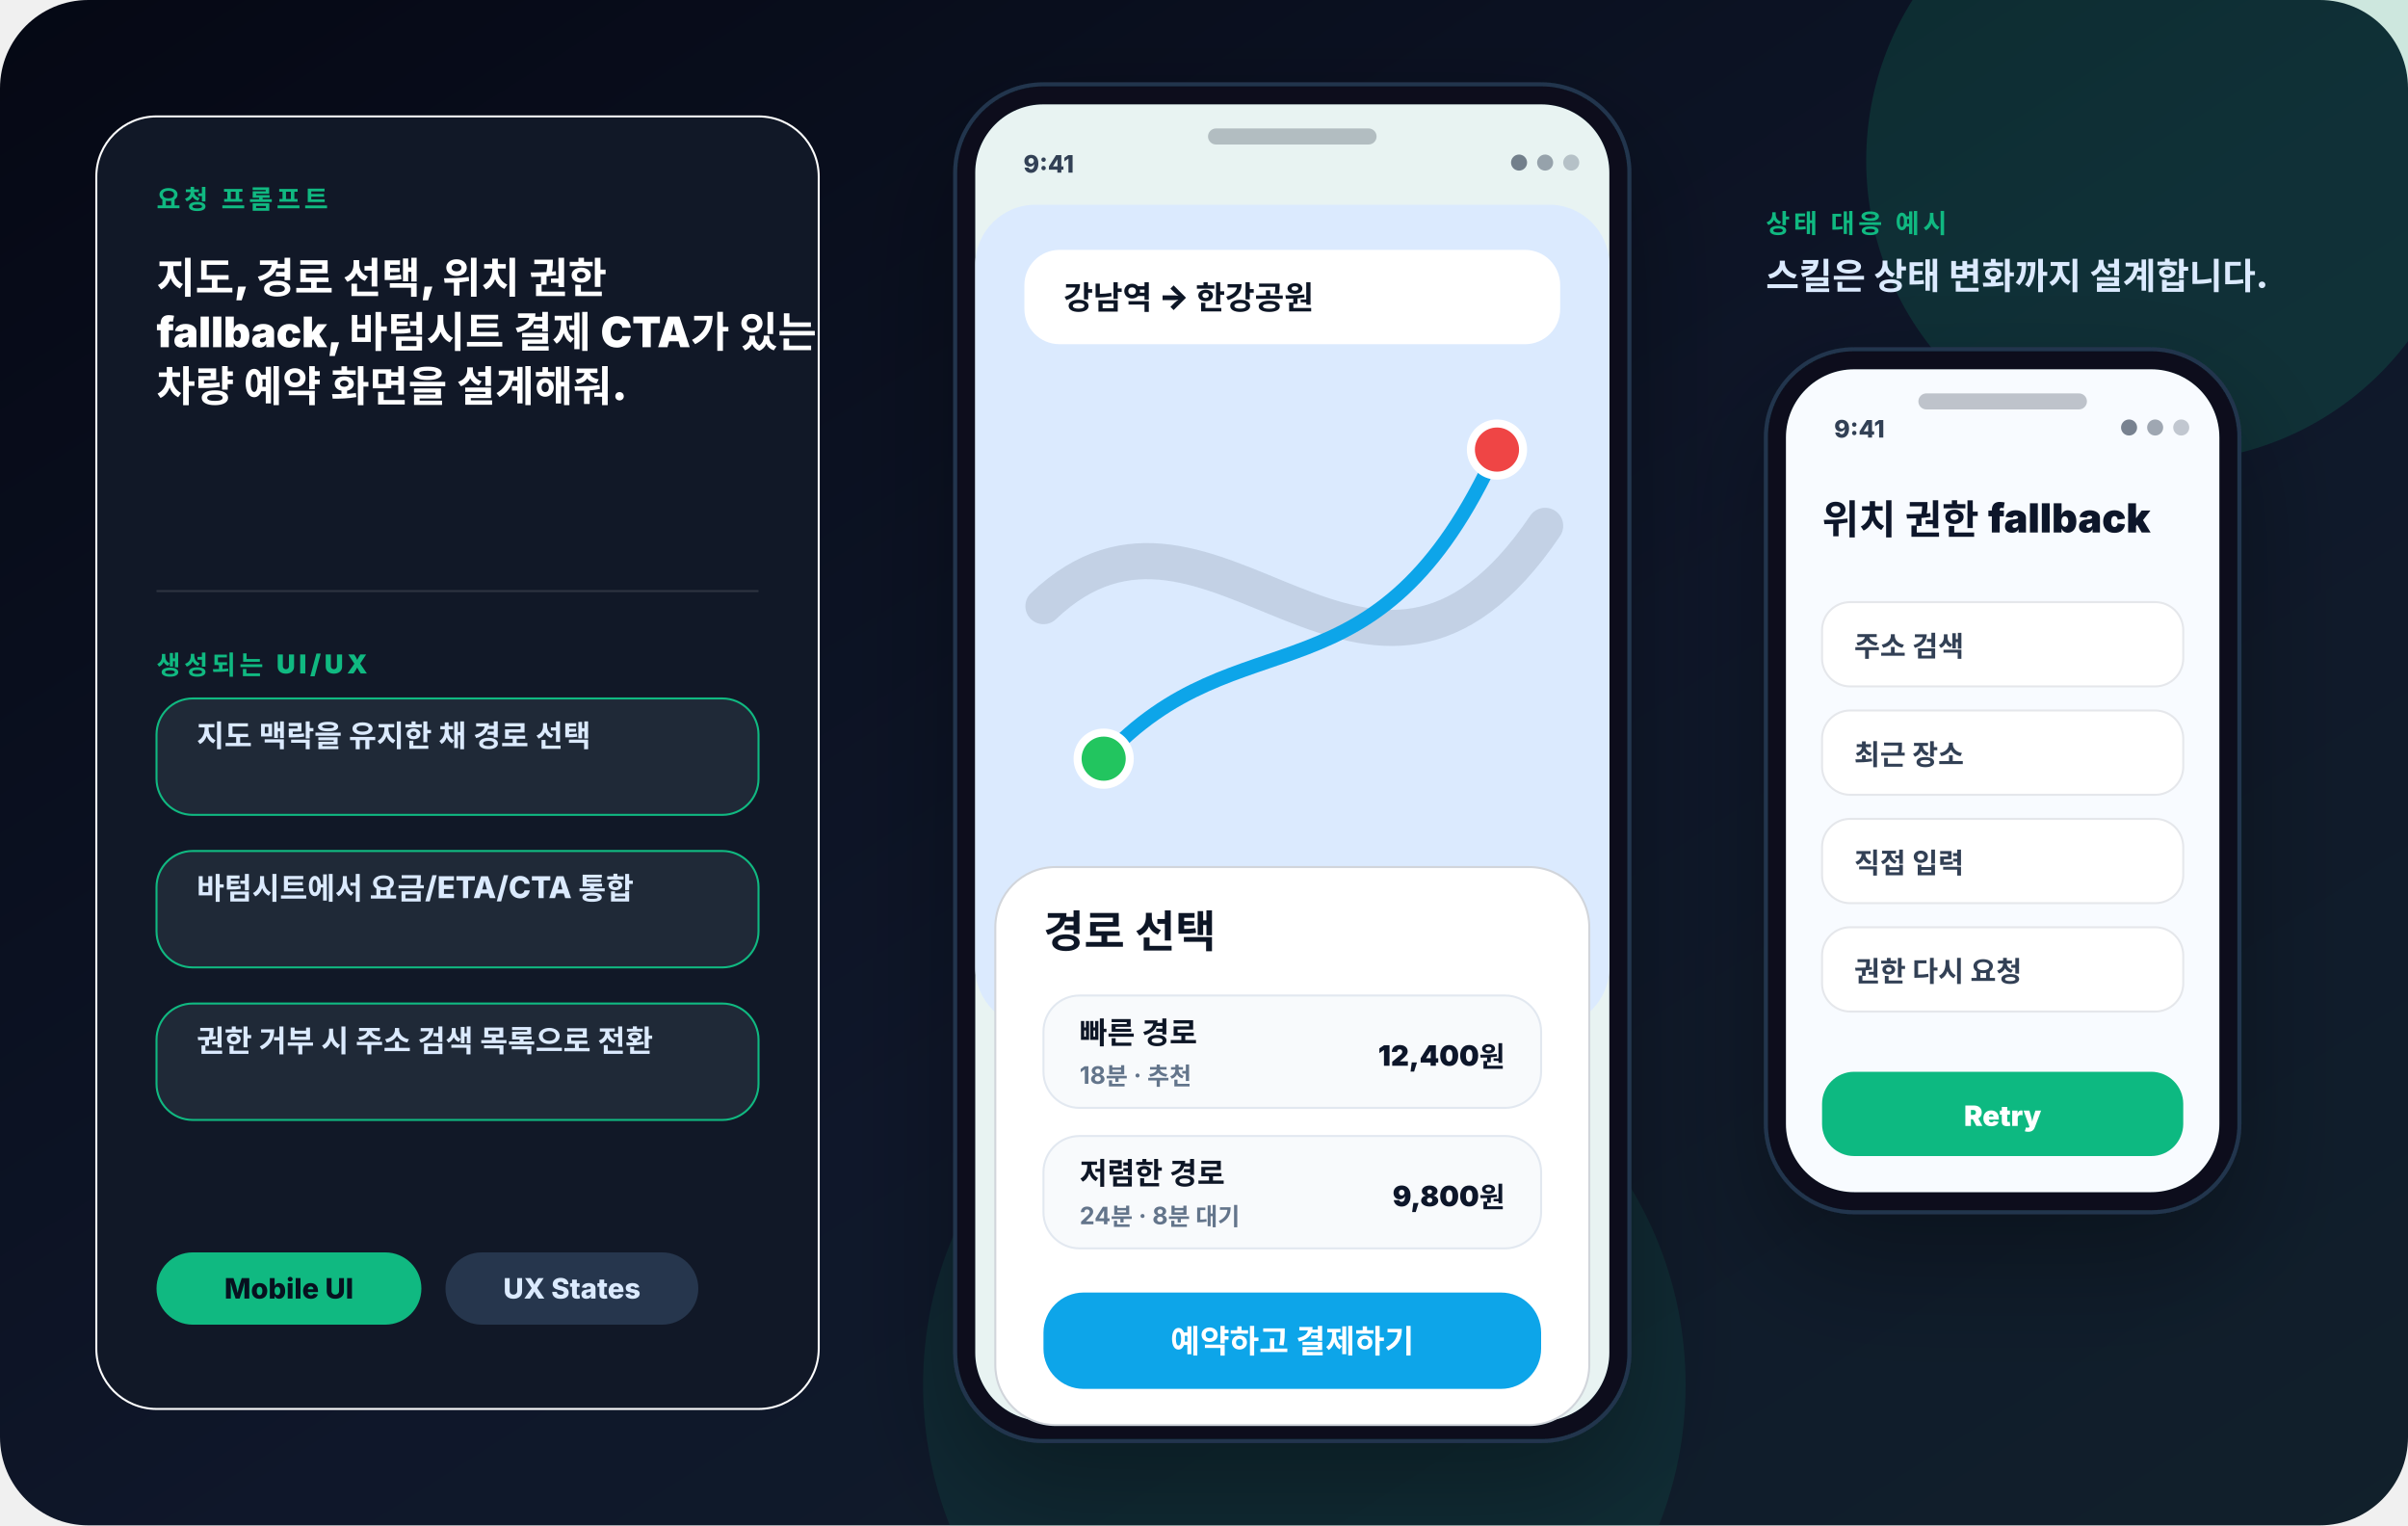
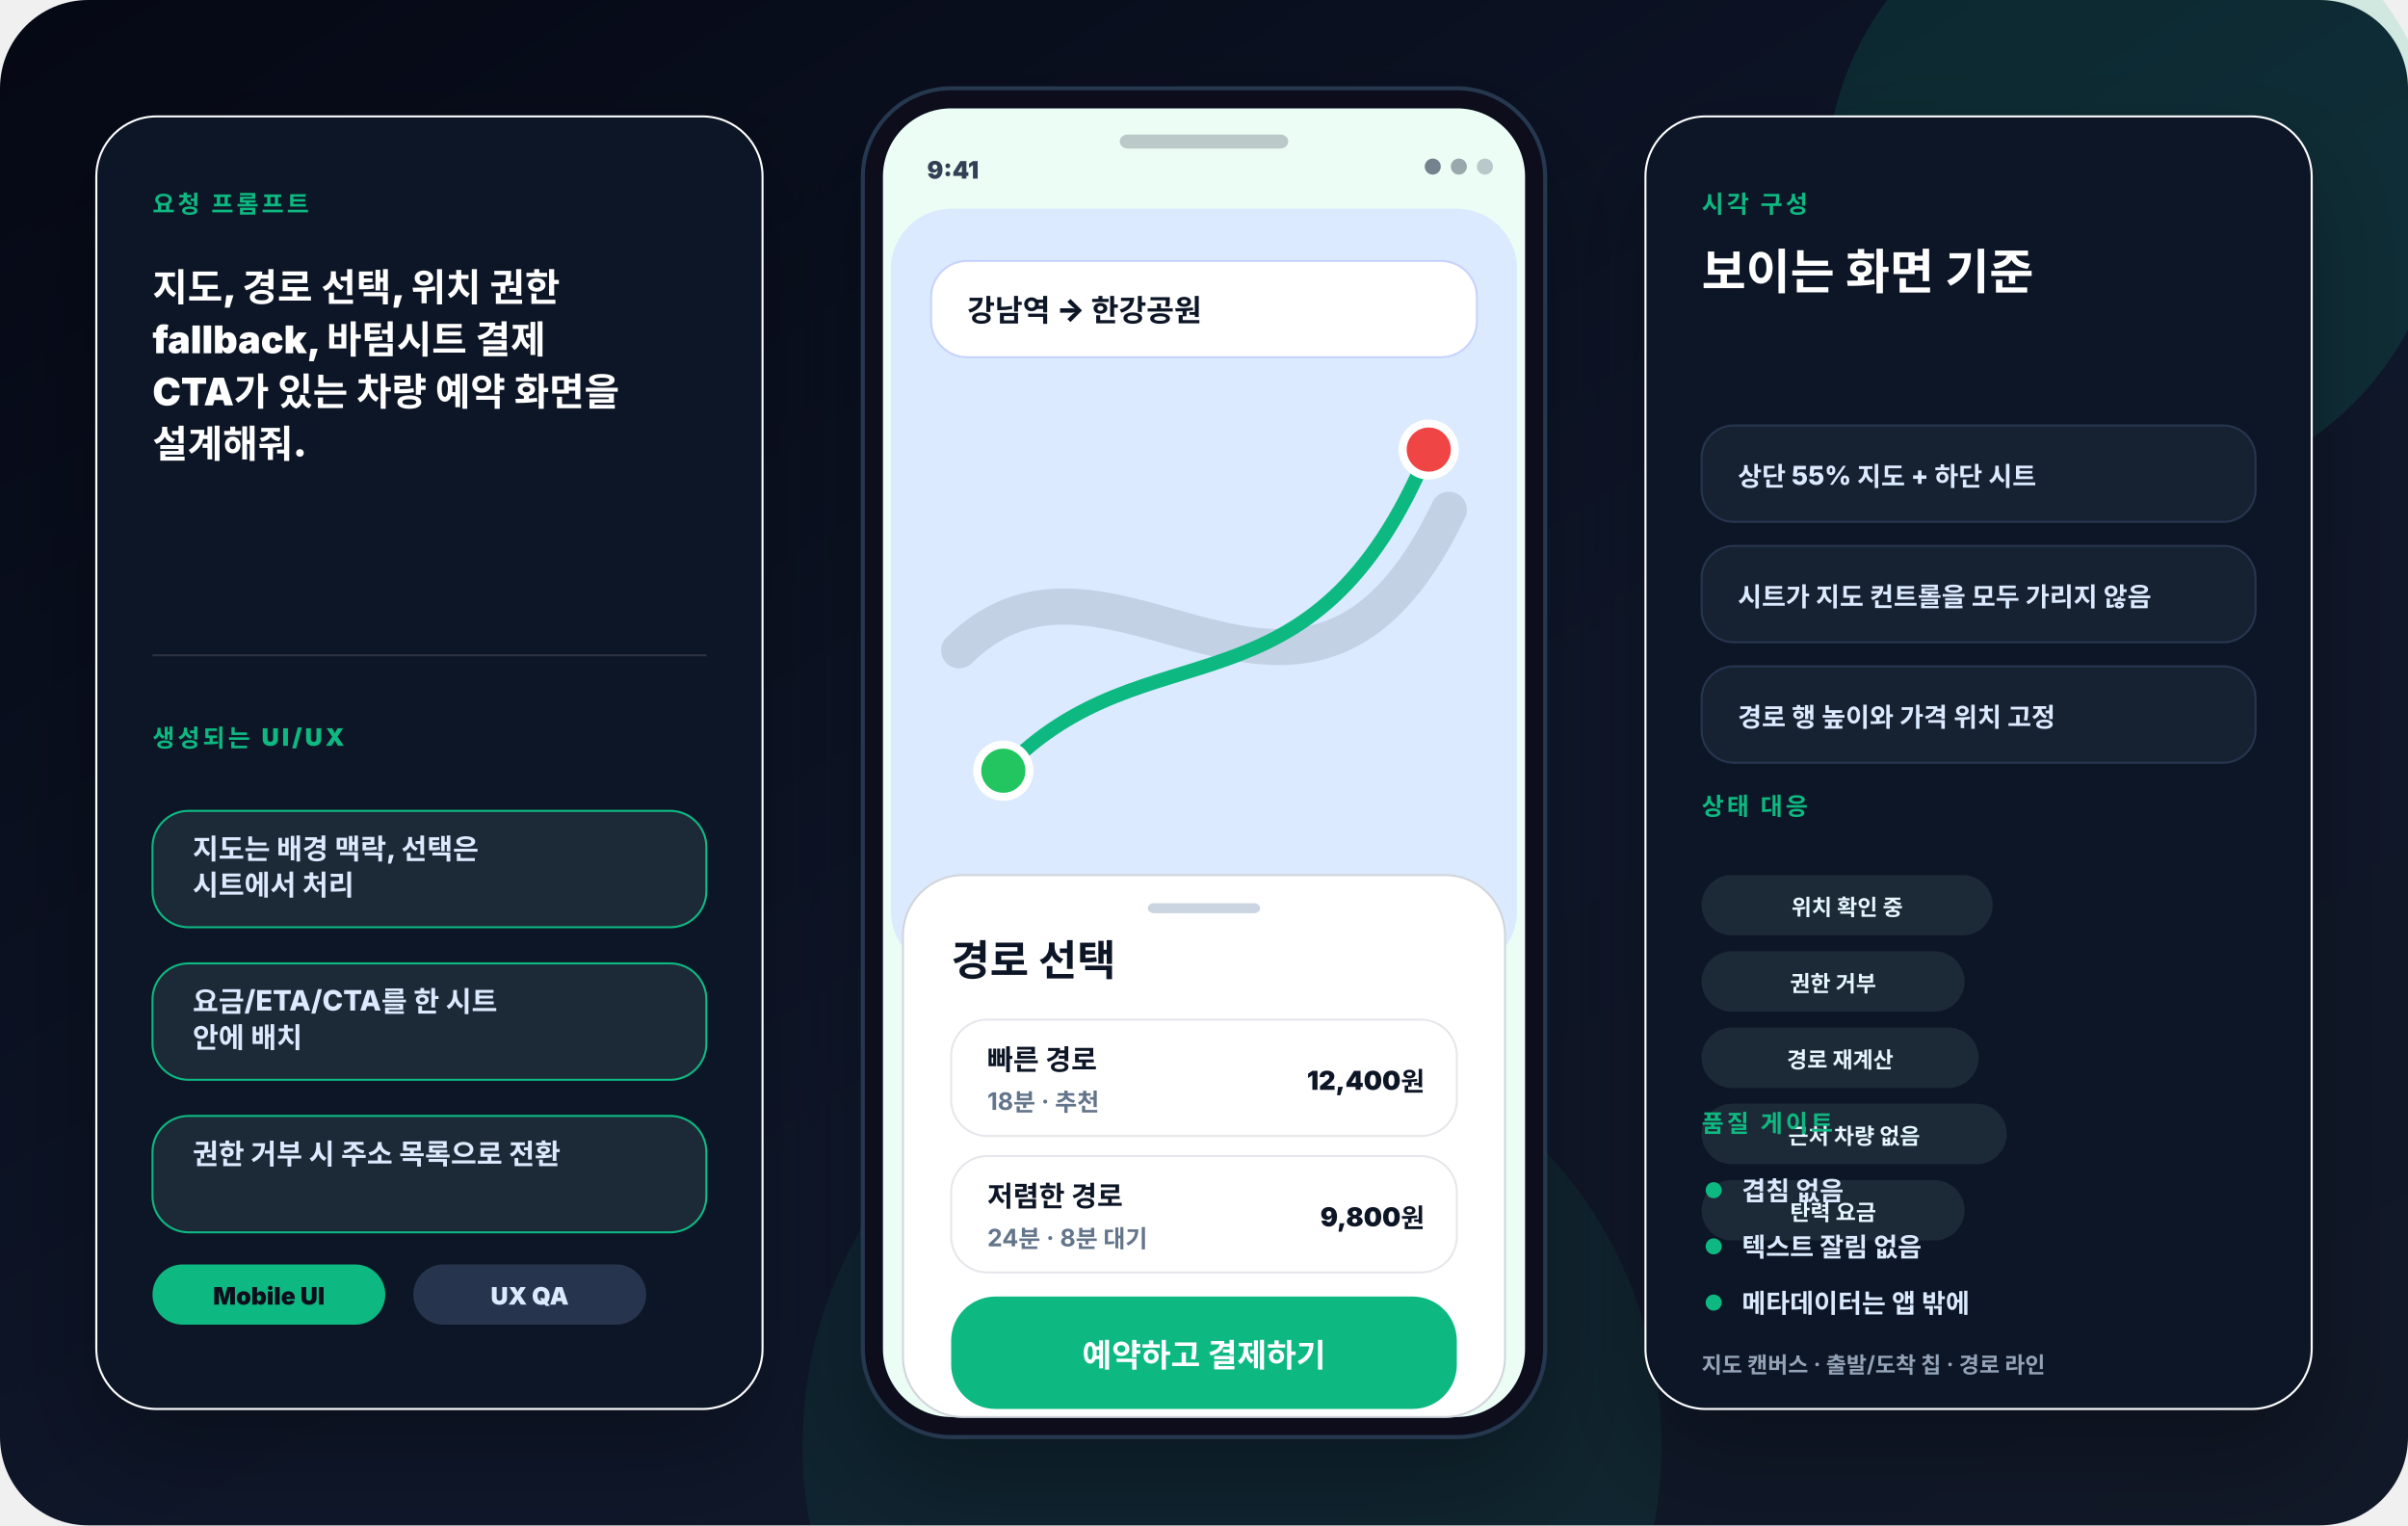
- <svg xmlns="http://www.w3.org/2000/svg" width="1200" height="760" viewBox="0 0 1200 760" role="img" aria-labelledby="title desc">
+ <svg xmlns="http://www.w3.org/2000/svg" width="1200" height="760" viewBox="0 0 1200 760" role="img" aria-labelledby="title desc" data-template="visual-composition-v2" data-generated-by="scripts/generate_preview_svgs.py">
  <defs>
    <linearGradient id="bg" x1="0" y1="0" x2="1" y2="1">
      <stop offset="0" stop-color="#050814" />
      <stop offset=".55" stop-color="#0f172a" />
-       <stop offset="1" stop-color="#11202b" />
+       <stop offset="1" stop-color="#111827" />
    </linearGradient>
    <filter id="shadow" x="-20%" y="-20%" width="140%" height="140%">
-       <feDropShadow dx="0" dy="24" stdDeviation="28" flood-color="#000" flood-opacity=".32" />
+       <feDropShadow dx="0" dy="22" stdDeviation="24" flood-color="#000" flood-opacity=".30" />
    </filter>
    <style>text{font-family:-apple-system,BlinkMacSystemFont,'Pretendard','Noto Sans KR','Segoe UI',sans-serif} .card{filter:url(#shadow)}</style>
  </defs>
  <rect width="1200" height="760" rx="44" fill="url(#bg)" />
-   <circle cx="1080" cy="80" r="150" fill="#10b981" opacity=".16" />
-   <circle cx="650" cy="690" r="190" fill="#10b981" opacity=".10" />
-   <rect x="48" y="58" width="360" height="644" rx="30" fill="#111827" stroke="#ffffff" stroke-width="1" />
-   <text x="78" y="104" fill="#10b981" font-size="13" font-weight="900" letter-spacing="1.8">요청 프롬프트</text>
-   <text x="78" y="146" fill="#ffffff" font-size="21" font-weight="850">지도, 경로 선택, 위치 권한</text>
-   <text x="78" y="173" fill="#ffffff" font-size="21" font-weight="850">fallback, 바텀시트 결제 CTA가 있는</text>
-   <text x="78" y="200" fill="#ffffff" font-size="21" font-weight="850">차량 예약 화면을 설계해줘.</text>
-   <rect x="78" y="294" width="300" height="1" rx="0" fill="#ffffff" opacity="0.12" />
-   <text x="78" y="336" fill="#10b981" font-size="13" font-weight="900" letter-spacing="1.8">생성되는 UI/UX</text>
-   <rect x="78" y="348" width="300" height="58" rx="18" fill="#1f2937" stroke="#10b981" stroke-width="1" />
-   <text x="98" y="372" fill="#dbeafe" font-size="15" font-weight="760">지도 맥락을 유지한 채 경로 선택</text>
-   <rect x="78" y="424" width="300" height="58" rx="18" fill="#1f2937" stroke="#10b981" stroke-width="1" />
-   <text x="98" y="448" fill="#dbeafe" font-size="15" font-weight="760">바텀시트에서 요금/ETA/CTA 통합</text>
-   <rect x="78" y="500" width="300" height="58" rx="18" fill="#1f2937" stroke="#10b981" stroke-width="1" />
-   <text x="98" y="524" fill="#dbeafe" font-size="15" font-weight="760">권한 거부 시 주소 검색 목록으로 전환</text>
-   <rect x="78" y="624" width="132" height="36" rx="18.0" fill="#10b981" />
-   <text x="144.0" y="647.0" fill="#07111f" font-size="14" font-weight="800" text-anchor="middle">Mobile UI</text>
-   <rect x="222" y="624" width="126" height="36" rx="18.0" fill="#26364d" />
-   <text x="285.0" y="647.0" fill="#dbeafe" font-size="14" font-weight="800" text-anchor="middle">UX States</text>
+   <circle cx="1064" cy="92" r="154" fill="#10b981" opacity="0.14" stroke-width="1" />
+   <circle cx="614" cy="720" r="214" fill="#10b981" opacity="0.08" stroke-width="1" />
  <g class="card">
-     <rect x="476" y="42" width="336" height="676" rx="44" fill="#07111f" stroke="#24364d" stroke-width="2" />
-     <rect x="486" y="52" width="316" height="656" rx="34" fill="#e8f3f2" />
-     <rect x="602.0" y="64" width="84" height="8" rx="4" fill="#0f1d2e" opacity="0.25" />
-     <text x="510" y="86" fill="#334155" font-size="12" font-weight="800">9:41</text>
-     <circle cx="757" cy="81" r="4" fill="#334155" opacity=".65" />
-     <circle cx="770" cy="81" r="4" fill="#334155" opacity=".45" />
-     <circle cx="783" cy="81" r="4" fill="#334155" opacity=".28" />
-     <rect x="486" y="102" width="316" height="410" rx="30" fill="#dbeafe" />
-     <path d="M520 302 C604 222, 682 392, 770 262" fill="none" stroke="#94a3b8" stroke-width="18" stroke-linecap="round" opacity=".35" />
-     <path d="M550 378 C618 304, 686 356, 746 224" fill="none" stroke="#0ea5e9" stroke-width="7" stroke-linecap="round" />
-     <circle cx="550" cy="378" r="13" fill="#22c55e" stroke="#fff" stroke-width="4" />
-     <circle cx="746" cy="224" r="13" fill="#ef4444" stroke="#fff" stroke-width="4" />
-     <rect x="510" y="124" width="268" height="48" rx="18" fill="#ffffff" stroke="#dbeafe" stroke-width="1" />
-     <text x="530" y="154" fill="#111827" font-size="16" font-weight="900">강남역 → 한강공원</text>
-     <rect x="496" y="432" width="296" height="278" rx="30" fill="#ffffff" stroke="#d1d5db" stroke-width="1" />
-     <text x="520" y="472" fill="#111827" font-size="22" font-weight="900">경로 선택</text>
-     <rect x="520" y="496" width="248" height="56" rx="18" fill="#f8fafc" stroke="#e2e8f0" stroke-width="1" />
-     <text x="538" y="520" fill="#111827" font-size="15" font-weight="900">빠른 경로</text>
-     <text x="538" y="540" fill="#64748b" font-size="12" font-weight="700">18분 · 추천</text>
-     <text x="750" y="531" fill="#0f172a" font-size="14" font-weight="900" text-anchor="end">12,400원</text>
-     <rect x="520" y="566" width="248" height="56" rx="18" fill="#f8fafc" stroke="#e2e8f0" stroke-width="1" />
-     <text x="538" y="590" fill="#111827" font-size="15" font-weight="900">저렴한 경로</text>
-     <text x="538" y="610" fill="#64748b" font-size="12" font-weight="700">24분 · 8분 대기</text>
-     <text x="750" y="601" fill="#0f172a" font-size="14" font-weight="900" text-anchor="end">9,800원</text>
-     <rect x="520" y="644" width="248" height="48" rx="20" fill="#0ea5e9" />
-     <text x="644" y="674" fill="#ffffff" font-size="16" font-weight="900" text-anchor="middle">예약하고 결제하기</text>
+     <rect x="48" y="58" width="332" height="644" rx="30" fill="#111827" stroke="#ffffff" stroke-width="1" />
+     <text x="76" y="106" fill="#10b981" font-size="12" font-weight="900" letter-spacing="1.5">요청 프롬프트</text>
+     <text x="76" y="150" fill="#ffffff" font-size="19" font-weight="850">지도, 경로 선택, 위치 권한</text>
+     <text x="76" y="176" fill="#ffffff" font-size="19" font-weight="850">fallback, 바텀시트 결제</text>
+     <text x="76" y="202" fill="#ffffff" font-size="19" font-weight="850">CTA가 있는 차량 예약 화면을</text>
+     <text x="76" y="228" fill="#ffffff" font-size="19" font-weight="850">설계해줘.</text>
+     <rect x="76" y="326" width="276" height="1" rx="0" fill="#ffffff" stroke-width="1" opacity="0.12" />
+     <text x="76" y="372" fill="#10b981" font-size="12" font-weight="900" letter-spacing="1.5">생성되는 UI/UX</text>
+     <rect x="76" y="404" width="276" height="58" rx="18" fill="#1f2937" stroke="#10b981" stroke-width="1" />
+     <text x="96" y="428" fill="#dbeafe" font-size="14" font-weight="760">지도는 배경 맥락, 선택은</text>
+     <text x="96" y="446" fill="#dbeafe" font-size="14" font-weight="760">시트에서 처리</text>
+     <rect x="76" y="480" width="276" height="58" rx="18" fill="#1f2937" stroke="#10b981" stroke-width="1" />
+     <text x="96" y="504" fill="#dbeafe" font-size="14" font-weight="760">요금/ETA/CTA를 한 시트</text>
+     <text x="96" y="522" fill="#dbeafe" font-size="14" font-weight="760">안에 배치</text>
+     <rect x="76" y="556" width="276" height="58" rx="18" fill="#1f2937" stroke="#10b981" stroke-width="1" />
+     <text x="96" y="580" fill="#dbeafe" font-size="14" font-weight="760">권한 거부 시 주소 목록으로 전환</text>
+     <rect x="76" y="630" width="116" height="30" rx="15" fill="#10b981" stroke-width="1" />
+     <text x="134.0" y="650" fill="#07111f" font-size="12" font-weight="850" text-anchor="middle">Mobile UI</text>
+     <rect x="206" y="630" width="116" height="30" rx="15" fill="#26364d" stroke-width="1" />
+     <text x="264.0" y="650" fill="#dbeafe" font-size="12" font-weight="850" text-anchor="middle">UX QA</text>
+   </g>
+   <g class="card" data-phone-template="mobility-map-booking">
+     <rect x="430" y="44" width="340" height="672" rx="44" fill="#07111f" stroke="#27374f" stroke-width="2" />
+     <rect x="440" y="54" width="320" height="652" rx="34" fill="#ecfdf5" stroke-width="1" />
+     <rect x="558.0" y="67" width="84" height="7" rx="4" fill="#0f172a" stroke-width="1" opacity="0.22" />
+     <text x="462" y="89" fill="#334155" font-size="12" font-weight="850">9:41</text>
+     <circle cx="714" cy="83" r="4" fill="#334155" opacity="0.65" stroke-width="1" />
+     <circle cx="727" cy="83" r="4" fill="#334155" opacity="0.45" stroke-width="1" />
+     <circle cx="740" cy="83" r="4" fill="#334155" opacity="0.28" stroke-width="1" />
+     <rect x="444" y="104" width="312" height="380" rx="30" fill="#dbeafe" stroke-width="1" />
+     <path d="M478 324 C554 249, 650 404, 722 254" fill="none" stroke="#94a3b8" stroke-width="18" stroke-linecap="round" stroke-linejoin="round" opacity="0.35" />
+     <path d="M500 384 C572 309, 654 364, 712 224" fill="none" stroke="#10b981" stroke-width="7" stroke-linecap="round" stroke-linejoin="round" />
+     <circle cx="500" cy="384" r="13" fill="#22c55e" stroke="#ffffff" stroke-width="4" />
+     <circle cx="712" cy="224" r="13" fill="#ef4444" stroke="#ffffff" stroke-width="4" />
+     <rect x="464" y="130" width="272" height="48" rx="18" fill="#ffffff" stroke="#c7d2fe" stroke-width="1" />
+     <text x="482" y="160" fill="#111827" font-size="15" font-weight="900">강남역 → 한강공원</text>
+     <rect x="450" y="436" width="300" height="270" rx="30" fill="#ffffff" stroke="#d1d5db" stroke-width="1" />
+     <rect x="572.0" y="450" width="56" height="5" rx="3" fill="#cbd5e1" stroke-width="1" />
+     <text x="474" y="486" fill="#111827" font-size="21" font-weight="900">경로 선택</text>
+     <rect x="474" y="508" width="252" height="58" rx="18" fill="#ffffff" stroke="#e5e7eb" stroke-width="1" />
+     <text x="492" y="533" fill="#111827" font-size="14" font-weight="900">빠른 경로</text>
+     <text x="492" y="553" fill="#64748b" font-size="12" font-weight="700">18분 · 추천</text>
+     <text x="710" y="543" fill="#111827" font-size="13" font-weight="900" text-anchor="end">12,400원</text>
+     <rect x="474" y="576" width="252" height="58" rx="18" fill="#ffffff" stroke="#e5e7eb" stroke-width="1" />
+     <text x="492" y="601" fill="#111827" font-size="14" font-weight="900">저렴한 경로</text>
+     <text x="492" y="621" fill="#64748b" font-size="12" font-weight="700">24분 · 8분 대기</text>
+     <text x="710" y="611" fill="#111827" font-size="13" font-weight="900" text-anchor="end">9,800원</text>
+     <rect x="474" y="646" width="252" height="56" rx="22" fill="#10b981" stroke-width="1" />
+     <text x="600.0" y="681" fill="#ffffff" font-size="16" font-weight="900" text-anchor="middle">예약하고 결제하기</text>
  </g>
  <g class="card">
-     <rect x="880" y="174" width="236" height="430" rx="44" fill="#07111f" stroke="#24364d" stroke-width="2" />
-     <rect x="890" y="184" width="216" height="410" rx="34" fill="#f8fbff" />
-     <rect x="956.0" y="196" width="84" height="8" rx="4" fill="#0f1d2e" opacity="0.25" />
-     <text x="914" y="218" fill="#334155" font-size="12" font-weight="800">9:41</text>
-     <circle cx="1061" cy="213" r="4" fill="#334155" opacity=".65" />
-     <circle cx="1074" cy="213" r="4" fill="#334155" opacity=".45" />
-     <circle cx="1087" cy="213" r="4" fill="#334155" opacity=".28" />
-     <text x="908" y="266" fill="#0f172a" font-size="20" font-weight="900">위치 권한 fallback</text>
-     <rect x="908" y="300" width="180" height="42" rx="14" fill="#ffffff" stroke="#e5e7eb" stroke-width="1" />
-     <text x="924" y="327" fill="#334155" font-size="14" font-weight="760">주소 검색</text>
-     <rect x="908" y="354" width="180" height="42" rx="14" fill="#ffffff" stroke="#e5e7eb" stroke-width="1" />
-     <text x="924" y="381" fill="#334155" font-size="14" font-weight="760">최근 장소</text>
-     <rect x="908" y="408" width="180" height="42" rx="14" fill="#ffffff" stroke="#e5e7eb" stroke-width="1" />
-     <text x="924" y="435" fill="#334155" font-size="14" font-weight="760">직접 입력</text>
-     <rect x="908" y="462" width="180" height="42" rx="14" fill="#ffffff" stroke="#e5e7eb" stroke-width="1" />
-     <text x="924" y="489" fill="#334155" font-size="14" font-weight="760">권한 다시 요청</text>
-     <rect x="908" y="534" width="180" height="42" rx="16" fill="#10b981" />
-     <text x="998" y="561" fill="#ffffff" font-size="14" font-weight="900" text-anchor="middle">Retry</text>
+     <rect x="820" y="58" width="332" height="644" rx="30" fill="#101827" stroke="#ffffff" stroke-width="1" />
+     <text x="848" y="106" fill="#10b981" font-size="12" font-weight="900" letter-spacing="1.5">시각 구성</text>
+     <text x="848" y="144" fill="#ffffff" font-size="24" font-weight="900">보이는 화면 기준</text>
+     <rect x="848" y="212" width="276" height="48" rx="16" fill="#172033" stroke="#27364f" stroke-width="1" />
+     <text x="866" y="242" fill="#dbeafe" font-size="13" font-weight="760">상단 55% 지도 + 하단 시트</text>
+     <rect x="848" y="272" width="276" height="48" rx="16" fill="#172033" stroke="#27364f" stroke-width="1" />
+     <text x="866" y="302" fill="#dbeafe" font-size="13" font-weight="760">시트가 지도 컨트롤을 모두 가리지 않음</text>
+     <rect x="848" y="332" width="276" height="48" rx="16" fill="#172033" stroke="#27364f" stroke-width="1" />
+     <text x="866" y="362" fill="#dbeafe" font-size="13" font-weight="760">경로 행 높이와 가격 위치 고정</text>
+     <text x="848" y="406" fill="#10b981" font-size="12" font-weight="900" letter-spacing="1.5">상태 대응</text>
+     <rect x="848" y="436" width="145" height="30" rx="15" fill="#1f2937" stroke-width="1" />
+     <text x="920.5" y="456" fill="#e5f7ff" font-size="11" font-weight="850" text-anchor="middle">위치 확인 중</text>
+     <rect x="848" y="474" width="131" height="30" rx="15" fill="#1f2937" stroke-width="1" />
+     <text x="913.5" y="494" fill="#e5f7ff" font-size="11" font-weight="850" text-anchor="middle">권한 거부</text>
+     <rect x="848" y="512" width="138" height="30" rx="15" fill="#1f2937" stroke-width="1" />
+     <text x="917.0" y="532" fill="#e5f7ff" font-size="11" font-weight="850" text-anchor="middle">경로 재계산</text>
+     <rect x="848" y="550" width="152" height="30" rx="15" fill="#1f2937" stroke-width="1" />
+     <text x="924.0" y="570" fill="#e5f7ff" font-size="11" font-weight="850" text-anchor="middle">근처 차량 없음</text>
+     <rect x="848" y="588" width="131" height="30" rx="15" fill="#1f2937" stroke-width="1" />
+     <text x="913.5" y="608" fill="#e5f7ff" font-size="11" font-weight="850" text-anchor="middle">탄력 요금</text>
+     <text x="848" y="564" fill="#10b981" font-size="12" font-weight="900" letter-spacing="1.5">품질 게이트</text>
+     <circle cx="854" cy="593" r="4" fill="#10b981" stroke-width="1" />
+     <text x="868" y="598" fill="#dbeafe" font-size="13" font-weight="800">겹침 없음</text>
+     <circle cx="854" cy="621" r="4" fill="#10b981" stroke-width="1" />
+     <text x="868" y="626" fill="#dbeafe" font-size="13" font-weight="800">텍스트 잘림 없음</text>
+     <circle cx="854" cy="649" r="4" fill="#10b981" stroke-width="1" />
+     <text x="868" y="654" fill="#dbeafe" font-size="13" font-weight="800">메타데이터는 앱 밖에</text>
+     <text x="848" y="684" fill="#94a3b8" font-size="11" font-weight="650">지도 캔버스 · 출발/도착 칩 · 경로 라인</text>
  </g>
-   <text x="880" y="116" fill="#10b981" font-size="13" font-weight="900" letter-spacing="1.8">상태 대응 예시</text>
-   <text x="880" y="144" fill="#dbeafe" font-size="18" font-weight="800">스킬은 상태 변화까지 설계합니다.</text>
</svg>
